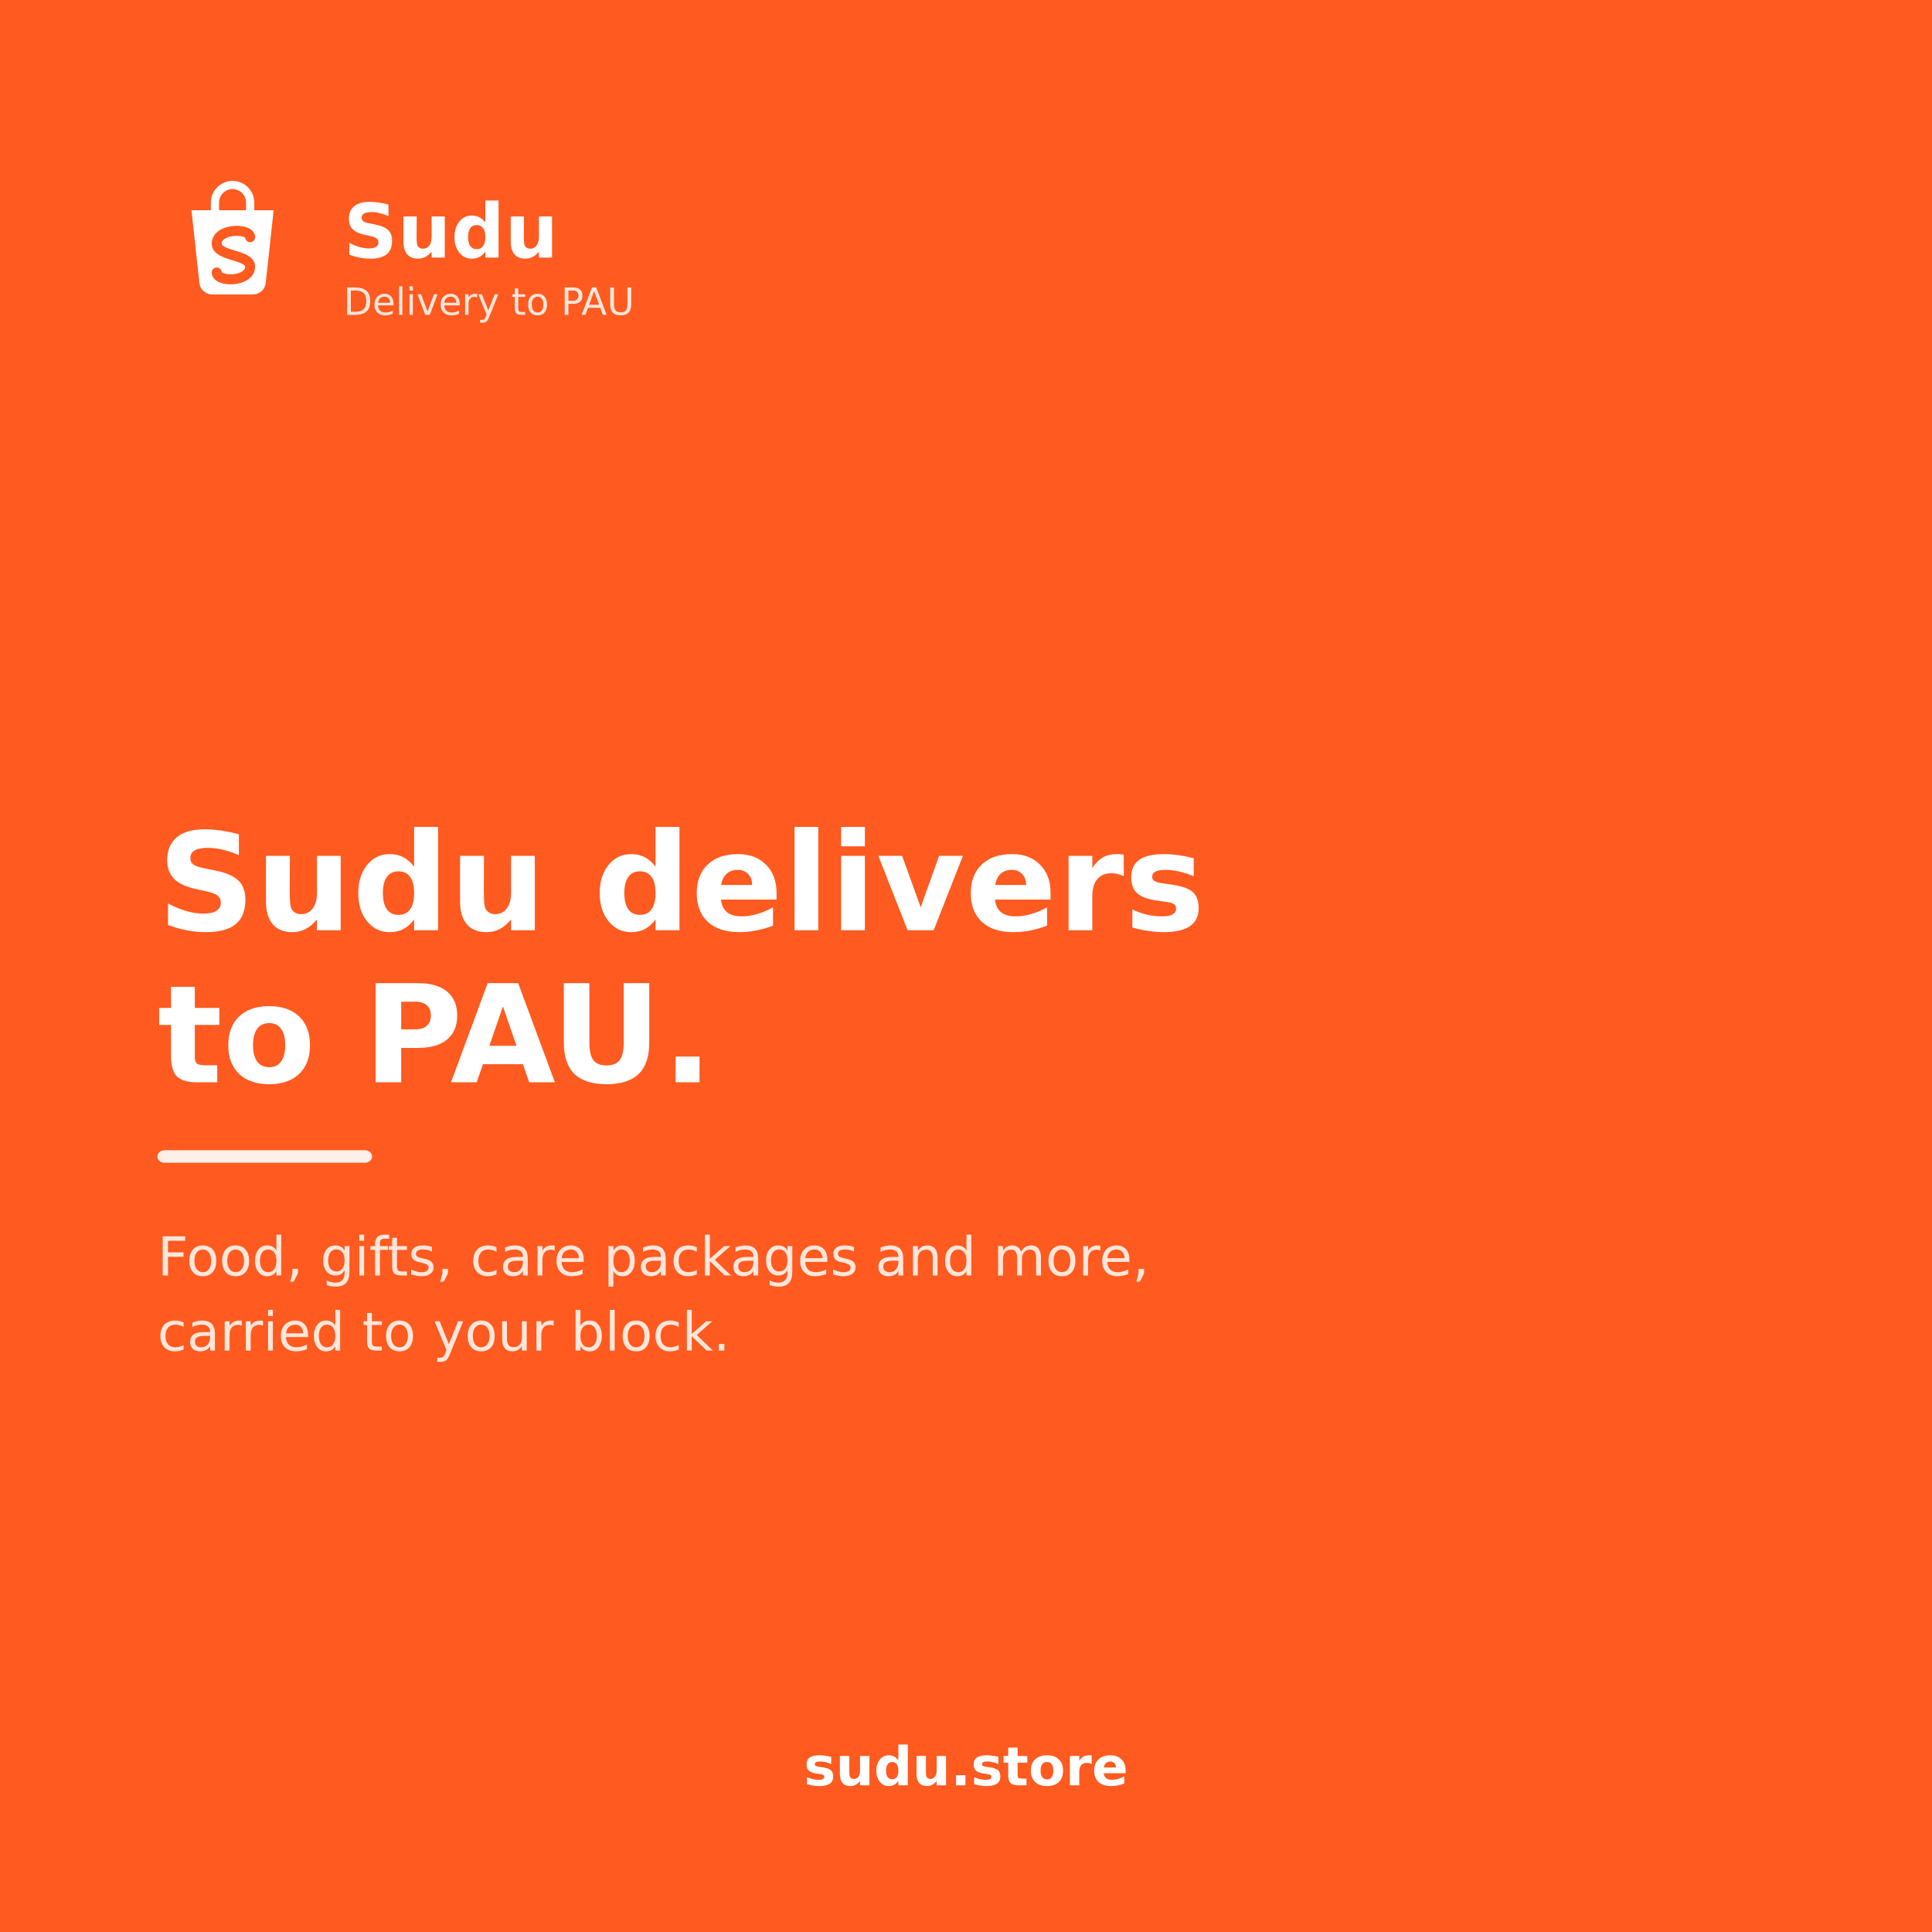
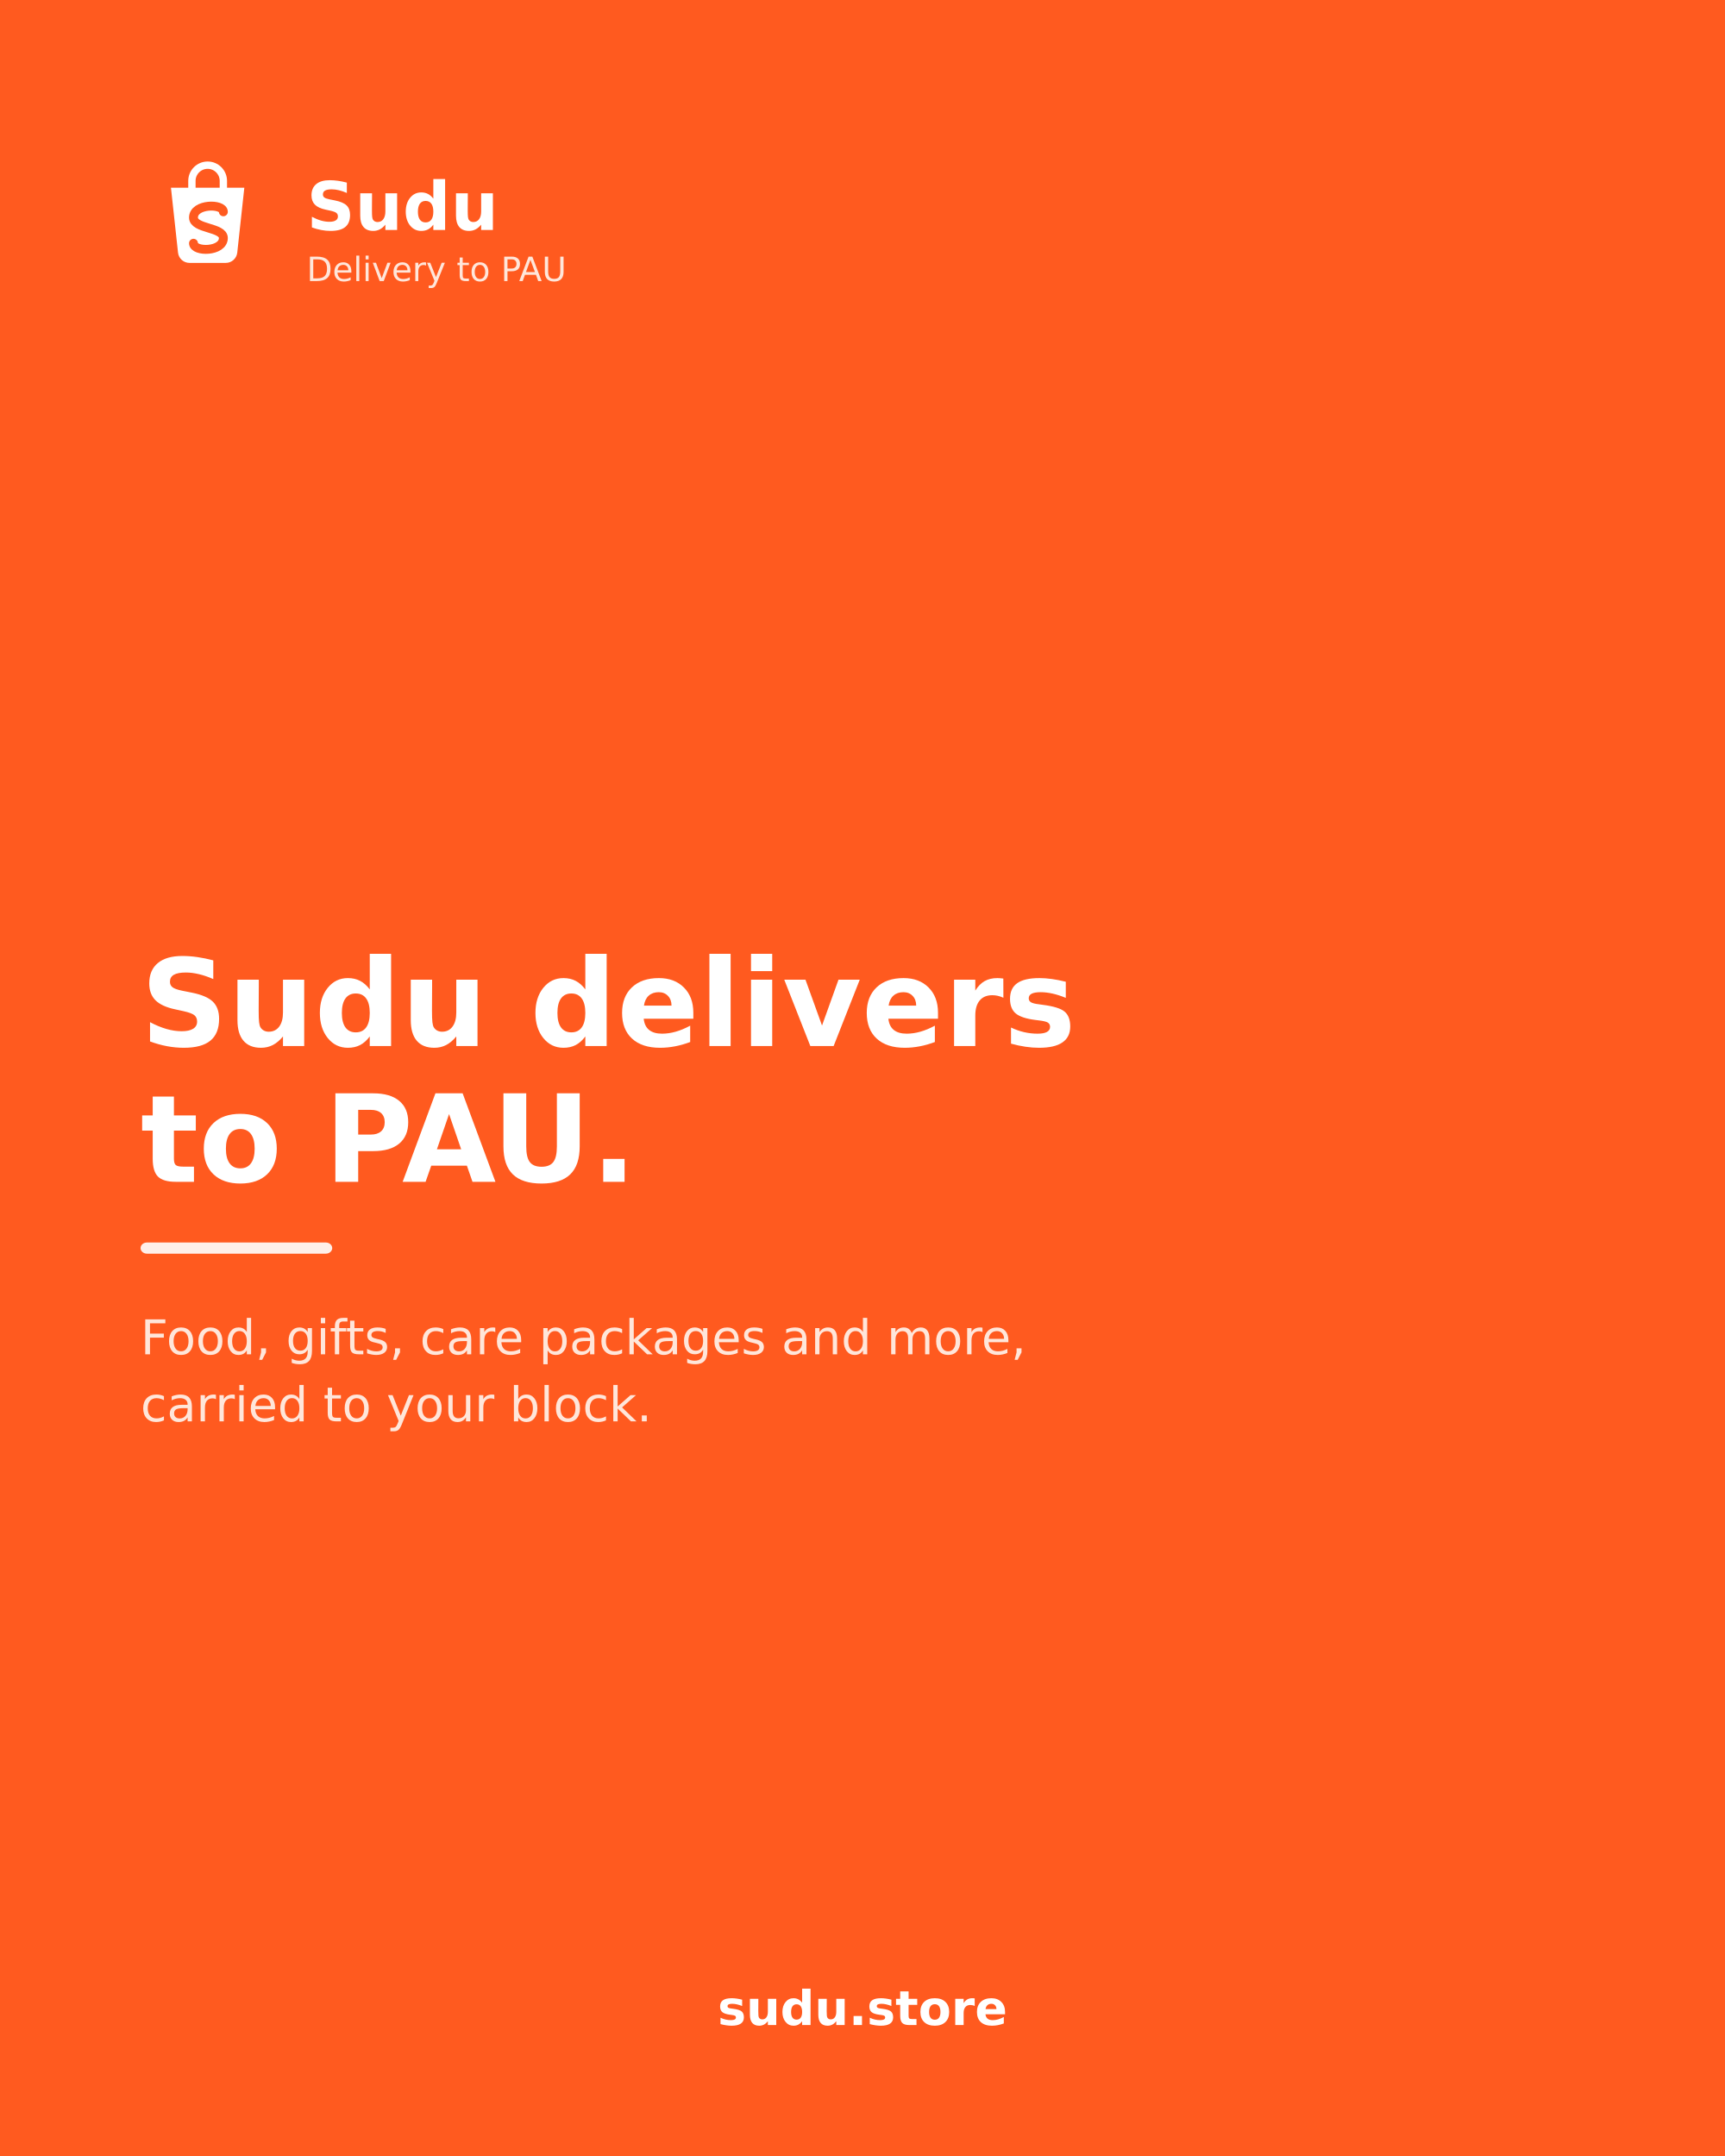
- <svg xmlns="http://www.w3.org/2000/svg" width="1080" height="1080" viewBox="0 0 1080 1080">
-   <rect width="1080" height="1080" fill="#ff5a1f" />
+ <svg xmlns="http://www.w3.org/2000/svg" width="1080" height="1350" viewBox="0 0 1080 1350">
+   <rect width="1080" height="1350" fill="#ff5a1f" />
  <g transform="translate(88 88) scale(0.1640625)">
    <rect width="512" height="512" rx="116" fill="#ff5a1f" />
    <path d="M116 180h280l-27 248a44 44 0 0 1-44 39H187a44 44 0 0 1-44-39z" fill="#ffffff" />
    <path d="M196 180v-26a60 60 0 0 1 120 0v26" fill="none" stroke="#ffffff" stroke-width="28" stroke-linecap="round" />
    <path d="M316 272C316 240 202 240 202 294C202 338 316 330 316 372C316 426 202 426 202 392" fill="none" stroke="#ff5a1f" stroke-width="34" stroke-linecap="round" />
  </g>
  <text x="192" y="144" font-family="DejaVu Sans" font-size="42" font-weight="bold" fill="#ffffff" text-anchor="start">Sudu</text>
  <text x="192" y="176" font-family="DejaVu Sans" font-size="21" font-weight="normal" fill="#ffe6da" text-anchor="start">Delivery to PAU</text>
-   <text x="88" y="520" font-family="DejaVu Sans" font-size="76" font-weight="bold" fill="#ffffff" text-anchor="start">Sudu delivers</text>
-   <text x="88" y="605" font-family="DejaVu Sans" font-size="76" font-weight="bold" fill="#ffffff" text-anchor="start">to PAU.</text>
-   <rect x="88" y="643" width="120" height="7" rx="4" fill="#ffffff" opacity="0.9" />
-   <text x="88" y="713" font-family="DejaVu Sans" font-size="30" font-weight="normal" fill="#ffe6da" text-anchor="start">Food, gifts, care packages and more,</text>
-   <text x="88" y="755" font-family="DejaVu Sans" font-size="30" font-weight="normal" fill="#ffe6da" text-anchor="start">carried to your block.</text>
-   <text x="540" y="998" font-family="DejaVu Sans" font-size="30" font-weight="bold" fill="#ffffff" text-anchor="middle">sudu.store</text>
+   <text x="88" y="655" font-family="DejaVu Sans" font-size="76" font-weight="bold" fill="#ffffff" text-anchor="start">Sudu delivers</text>
+   <text x="88" y="740" font-family="DejaVu Sans" font-size="76" font-weight="bold" fill="#ffffff" text-anchor="start">to PAU.</text>
+   <rect x="88" y="778" width="120" height="7" rx="4" fill="#ffffff" opacity="0.9" />
+   <text x="88" y="848" font-family="DejaVu Sans" font-size="30" font-weight="normal" fill="#ffe6da" text-anchor="start">Food, gifts, care packages and more,</text>
+   <text x="88" y="890" font-family="DejaVu Sans" font-size="30" font-weight="normal" fill="#ffe6da" text-anchor="start">carried to your block.</text>
+   <text x="540" y="1268" font-family="DejaVu Sans" font-size="30" font-weight="bold" fill="#ffffff" text-anchor="middle">sudu.store</text>
</svg>
